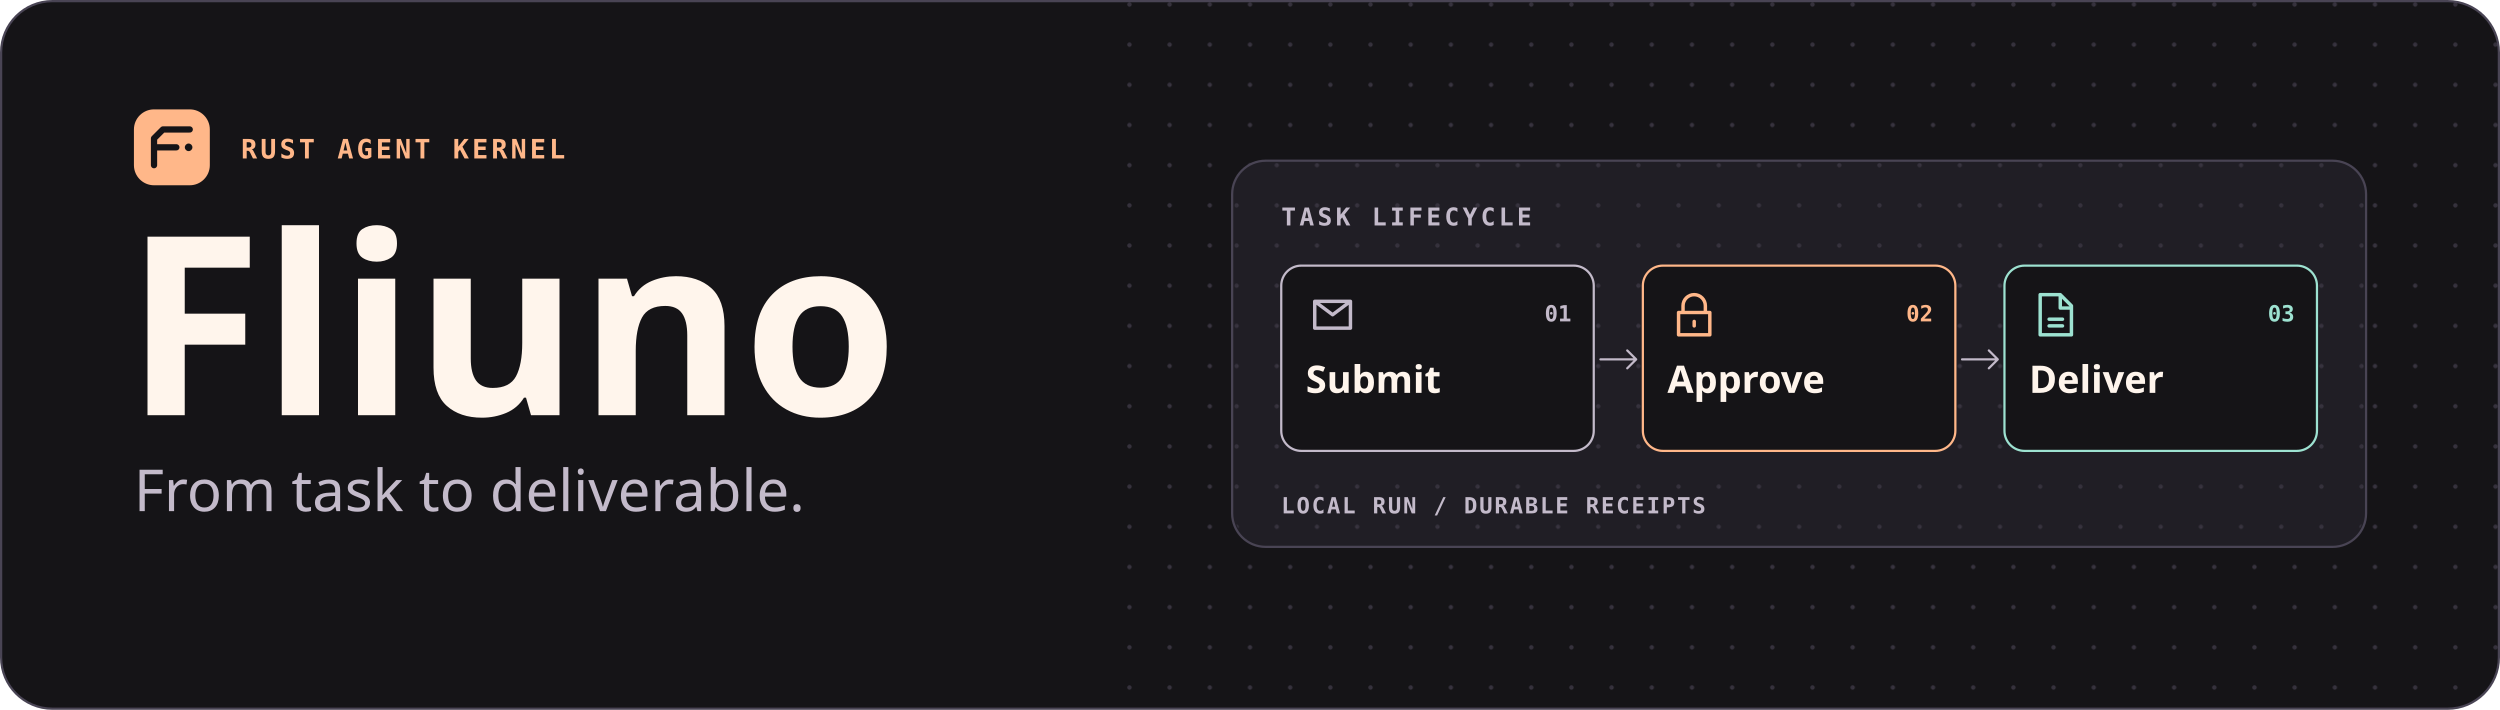
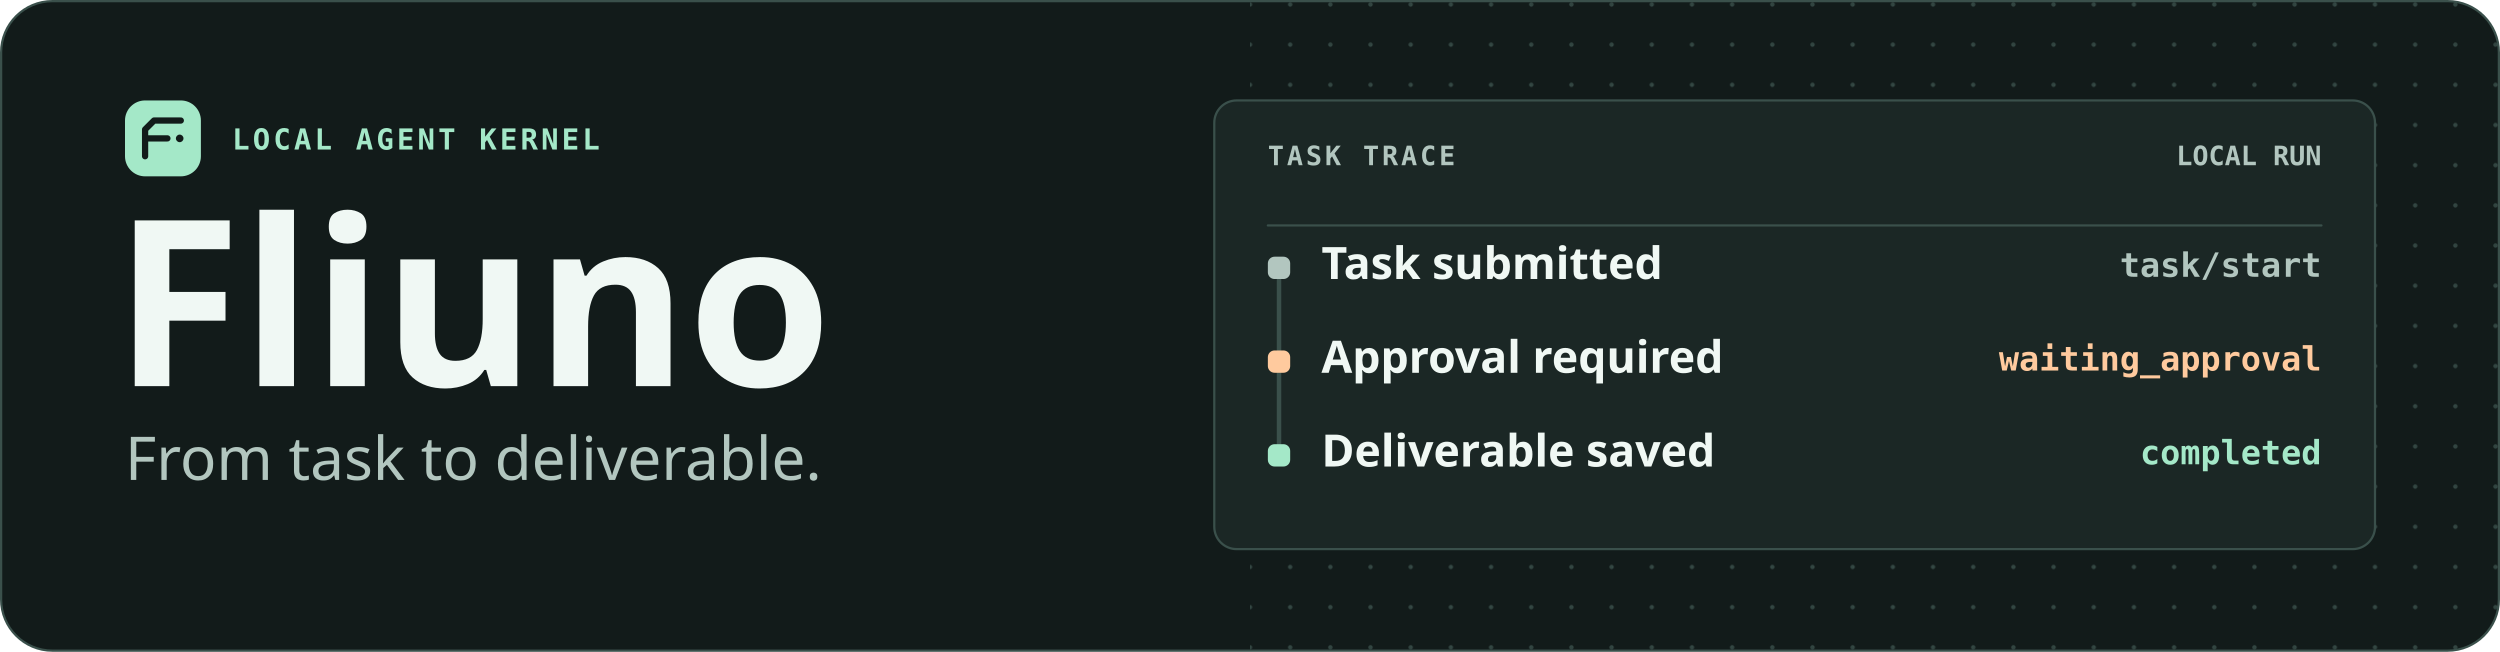
- <svg xmlns="http://www.w3.org/2000/svg" width="1120" height="318" viewBox="0 0 1120 318" role="img" aria-labelledby="title desc">
+ <svg xmlns="http://www.w3.org/2000/svg" width="1120" height="292" viewBox="0 0 1120 292" role="img" aria-labelledby="title desc">
  <defs>
    <clipPath id="frame">
-       <rect x="0.5" y="0.5" width="1119" height="317" rx="23" fill="#151417" stroke="none" />
+       <rect x="0.5" y="0.5" width="1119" height="291" rx="23" fill="#121b1a" stroke="none" />
    </clipPath>
    <pattern id="grid" width="18" height="18" patternUnits="userSpaceOnUse">
-       <circle cx="2" cy="2" r="1" fill="#35313c" />
+       <circle cx="2" cy="2" r="1" fill="#314440" />
    </pattern>
  </defs>
  <g clip-path="url(#frame)">
-     <rect x="0" y="0" width="1120" height="318" rx="23" fill="#151417" stroke="none" />
-     <rect x="504.0" y="0" width="616.0" height="318" rx="0" fill="url(#grid)" stroke="none" />
-     <g transform="translate(60 49)">
-       <rect x="0" y="0" width="34" height="34" rx="9" fill="#ffb789" stroke="none" />
-       <path d="M9 25V13l4-4h12M9 17h10" fill="none" stroke="#151417" stroke-width="2.8" stroke-linecap="round" stroke-linejoin="round" />
-       <circle cx="24.5" cy="17" r="1.7" fill="#151417" />
+     <rect x="0" y="0" width="1120" height="292" rx="23" fill="#121b1a" stroke="none" />
+     <rect x="560" y="0" width="560" height="292" rx="0" fill="url(#grid)" stroke="none" />
+     <g transform="translate(56 45)">
+       <rect x="0" y="0" width="34" height="34" rx="9" fill="#a4e8c8" stroke="none" />
+       <path d="M9 25V13l4-4h12M9 17h10" fill="none" stroke="#121b1a" stroke-width="2.8" stroke-linecap="round" stroke-linejoin="round" />
+       <circle cx="24.5" cy="17" r="1.7" fill="#121b1a" />
    </g>
-     <text x="108" y="71" font-family="'Cascadia Mono', Consolas, monospace" font-size="12" fill="#ffb789" font-weight="650" letter-spacing="1.4" text-anchor="start">RUST AGENT KERNEL</text>
-     <text x="56" y="186" font-family="system-ui, 'Segoe UI', sans-serif" font-size="112" fill="#fff5ec" font-weight="800" letter-spacing="0" text-anchor="start">Fliuno</text>
-     <text x="60" y="229" font-family="system-ui, 'Segoe UI', sans-serif" font-size="26" fill="#c3baca" font-weight="500" letter-spacing="0" text-anchor="start">From task to deliverable.</text>
-     <g transform="translate(552 72)">
-       <rect x="0" y="0" width="508" height="173" rx="15" fill="#201e25" stroke="#494454" />
-       <rect x="1" y="1" width="506" height="171" rx="14" fill="url(#grid)" stroke="none" />
-       <text x="22" y="29" font-family="'Cascadia Mono', Consolas, monospace" font-size="11" fill="#c3baca" font-weight="650" letter-spacing="1.5" text-anchor="start">TASK LIFECYCLE</text>
-       <rect x="22" y="47" width="140" height="83" rx="9" fill="#151417" stroke="#c3baca" />
-       <g transform="translate(33 57)">
-         <path d="M4 6h16v12H4zM4 6l8 6 8-6" fill="none" stroke="#c3baca" stroke-width="1.55" stroke-linecap="round" stroke-linejoin="round" />
-       </g>
-       <text x="152" y="72" font-family="'Cascadia Mono', Consolas, monospace" font-size="10" fill="#c3baca" font-weight="650" letter-spacing="0" text-anchor="end">01</text>
-       <text x="33" y="104" font-family="system-ui, 'Segoe UI', sans-serif" font-size="17" fill="#fff5ec" font-weight="650" letter-spacing="0" text-anchor="start">Submit</text>
-       <path d="M165 89h16m-4-4 4 4-4 4" fill="none" stroke="#c3baca" stroke-width="1" stroke-linecap="round" stroke-linejoin="round" />
-       <rect x="184" y="47" width="140" height="83" rx="9" fill="#151417" stroke="#ffb789" />
-       <g transform="translate(195 57)">
-         <path d="M7 11V8a5 5 0 0110 0v3M5 11h14v10H5zM12 15v2" fill="none" stroke="#ffb789" stroke-width="1.55" stroke-linecap="round" stroke-linejoin="round" />
-       </g>
-       <text x="314" y="72" font-family="'Cascadia Mono', Consolas, monospace" font-size="10" fill="#ffb789" font-weight="650" letter-spacing="0" text-anchor="end">02</text>
-       <text x="195" y="104" font-family="system-ui, 'Segoe UI', sans-serif" font-size="17" fill="#fff5ec" font-weight="650" letter-spacing="0" text-anchor="start">Approve</text>
-       <path d="M327 89h16m-4-4 4 4-4 4" fill="none" stroke="#c3baca" stroke-width="1" stroke-linecap="round" stroke-linejoin="round" />
-       <rect x="346" y="47" width="140" height="83" rx="9" fill="#151417" stroke="#9de2d1" />
-       <g transform="translate(357 57)">
-         <path d="M5 3h9l5 5v13H5zM14 3v6h5M9 14h6M9 17h6" fill="none" stroke="#9de2d1" stroke-width="1.55" stroke-linecap="round" stroke-linejoin="round" />
-       </g>
-       <text x="476" y="72" font-family="'Cascadia Mono', Consolas, monospace" font-size="10" fill="#9de2d1" font-weight="650" letter-spacing="0" text-anchor="end">03</text>
-       <text x="357" y="104" font-family="system-ui, 'Segoe UI', sans-serif" font-size="17" fill="#fff5ec" font-weight="650" letter-spacing="0" text-anchor="start">Deliver</text>
-       <text x="22" y="158" font-family="'Cascadia Mono', Consolas, monospace" font-size="10" fill="#c3baca" font-weight="650" letter-spacing="0.8" text-anchor="start">LOCAL RUN  /  DURABLE RECEIPTS</text>
+     <text x="104" y="67" font-family="'Cascadia Mono', Consolas, monospace" font-size="13" fill="#a4e8c8" font-weight="650" letter-spacing="1.4" text-anchor="start">LOCAL AGENT KERNEL</text>
+     <text x="51" y="173" font-family="system-ui, 'Segoe UI', sans-serif" font-size="104" fill="#f0f8f4" font-weight="780" letter-spacing="0" text-anchor="start">Fliuno</text>
+     <text x="56" y="215" font-family="system-ui, 'Segoe UI', sans-serif" font-size="27" fill="#b2c6bf" font-weight="500" letter-spacing="0" text-anchor="start">From task to deliverable.</text>
+     <g transform="translate(544 45)">
+       <rect x="0" y="0" width="520" height="201" rx="10" fill="#1b2725" stroke="#3a504b" />
+       <text x="24" y="29" font-family="'Cascadia Mono', Consolas, monospace" font-size="12" fill="#b2c6bf" font-weight="650" letter-spacing="1.3" text-anchor="start">TASK TRACE</text>
+       <text x="496" y="29" font-family="'Cascadia Mono', Consolas, monospace" font-size="12" fill="#b2c6bf" font-weight="650" letter-spacing="0" text-anchor="end">LOCAL RUN</text>
+       <path d="M24 56H496" fill="none" stroke="#3a504b" stroke-width="1" stroke-linecap="round" stroke-linejoin="round" />
+       <path d="M29 75v84" fill="none" stroke="#3a504b" stroke-width="2" stroke-linecap="round" stroke-linejoin="round" />
+       <rect x="24" y="70" width="10" height="10" rx="3" fill="#b2c6bf" stroke="none" />
+       <text x="48" y="80" font-family="system-ui, 'Segoe UI', sans-serif" font-size="20" fill="#f0f8f4" font-weight="650" letter-spacing="0" text-anchor="start">Task submitted</text>
+       <text x="496" y="79" font-family="'Cascadia Mono', Consolas, monospace" font-size="15" fill="#b2c6bf" font-weight="650" letter-spacing="0" text-anchor="end">task/start</text>
+       <rect x="24" y="112" width="10" height="10" rx="3" fill="#ffca9e" stroke="none" />
+       <text x="48" y="122" font-family="system-ui, 'Segoe UI', sans-serif" font-size="20" fill="#f0f8f4" font-weight="650" letter-spacing="0" text-anchor="start">Approval required</text>
+       <text x="496" y="121" font-family="'Cascadia Mono', Consolas, monospace" font-size="15" fill="#ffca9e" font-weight="650" letter-spacing="0" text-anchor="end">waiting_approval</text>
+       <rect x="24" y="154" width="10" height="10" rx="3" fill="#a4e8c8" stroke="none" />
+       <text x="48" y="164" font-family="system-ui, 'Segoe UI', sans-serif" font-size="20" fill="#f0f8f4" font-weight="650" letter-spacing="0" text-anchor="start">Deliverable saved</text>
+       <text x="496" y="163" font-family="'Cascadia Mono', Consolas, monospace" font-size="15" fill="#a4e8c8" font-weight="650" letter-spacing="0" text-anchor="end">completed</text>
    </g>
  </g>
-   <rect x="0.5" y="0.5" width="1119" height="317" rx="23" fill="none" stroke="#494454" />
+   <rect x="0.5" y="0.5" width="1119" height="291" rx="23" fill="none" stroke="#3a504b" />
</svg>
